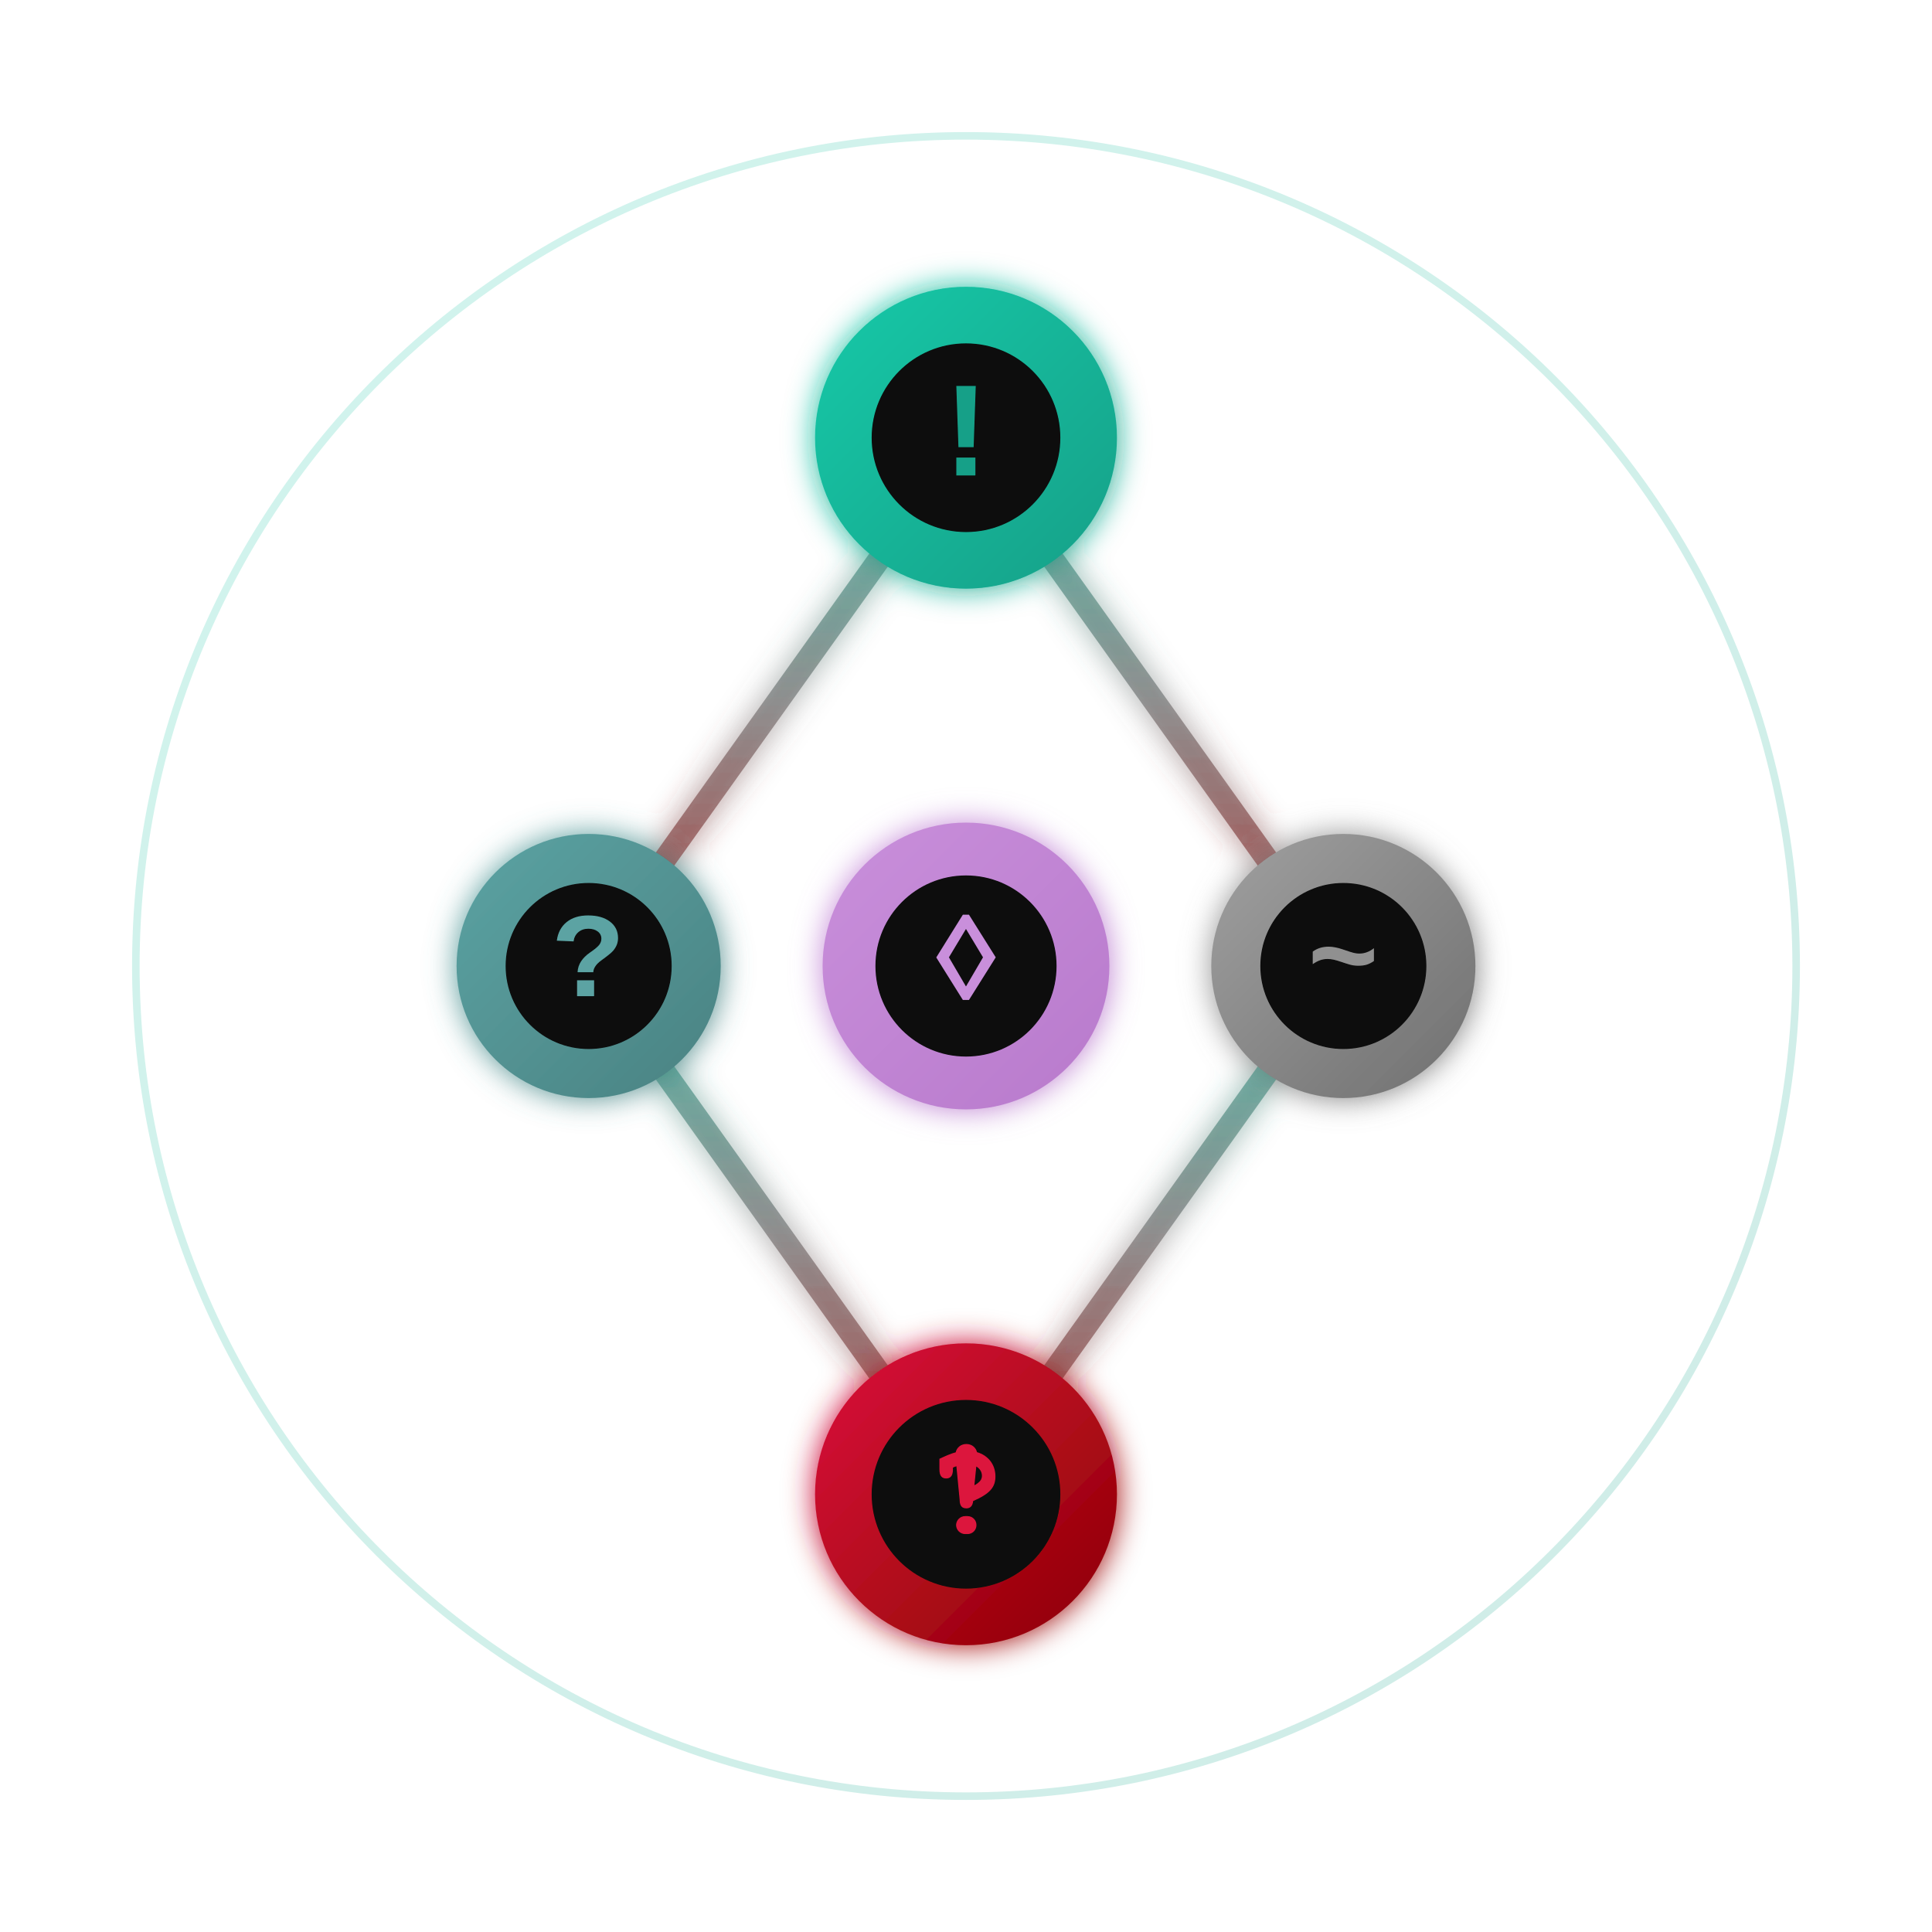
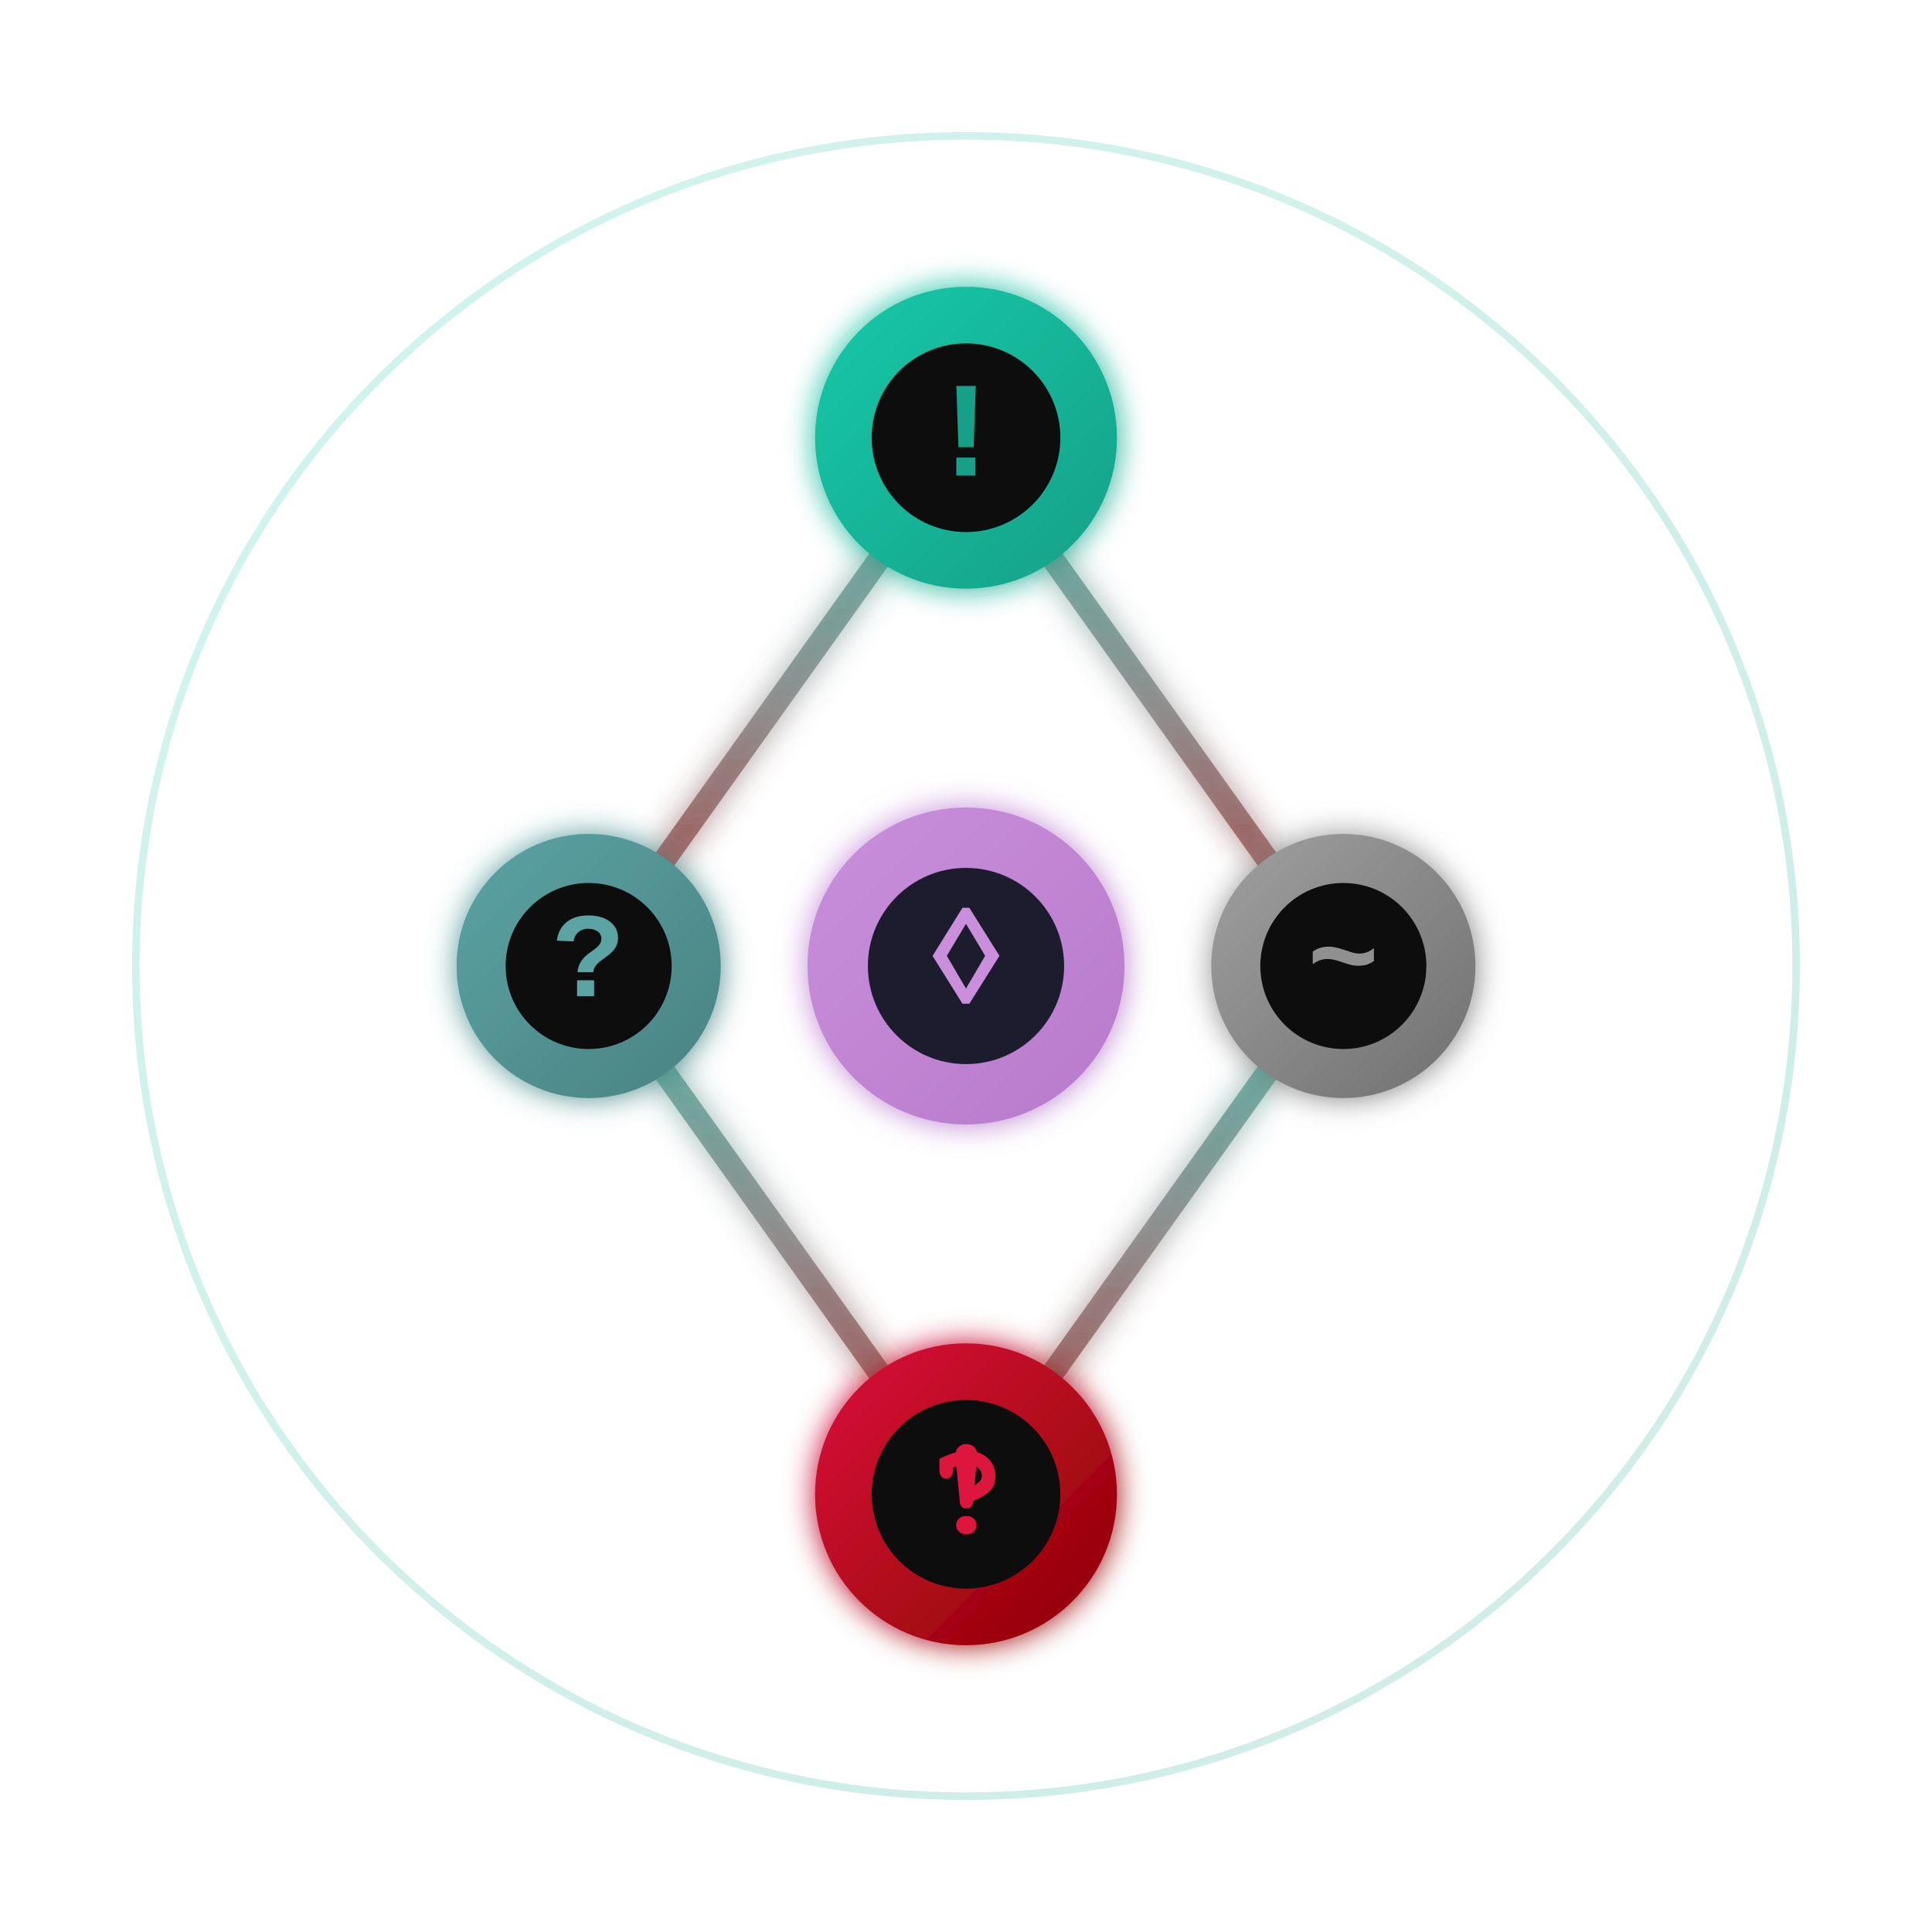
<svg xmlns="http://www.w3.org/2000/svg" viewBox="0 0 512 512">
  <defs>
    <linearGradient id="trust" x1="0%" y1="0%" x2="0%" y2="100%">
      <stop offset="0%" style="stop-color:#14A088" />
      <stop offset="50%" style="stop-color:#666666" />
      <stop offset="100%" style="stop-color:#8B0000" />
    </linearGradient>
    <linearGradient id="known" x1="0%" y1="0%" x2="100%" y2="100%">
      <stop offset="0%" style="stop-color:#1AC9A8" />
      <stop offset="100%" style="stop-color:#14A088" />
    </linearGradient>
    <linearGradient id="uncertain" x1="0%" y1="0%" x2="100%" y2="100%">
      <stop offset="0%" style="stop-color:#5BA3A3" />
      <stop offset="100%" style="stop-color:#4A8282" />
    </linearGradient>
    <linearGradient id="reported" x1="0%" y1="0%" x2="100%" y2="100%">
      <stop offset="0%" style="stop-color:#A0A0A0" />
      <stop offset="100%" style="stop-color:#707070" />
    </linearGradient>
    <linearGradient id="paradox" x1="0%" y1="0%" x2="100%" y2="100%">
      <stop offset="0%" style="stop-color:#DC143C" />
      <stop offset="100%" style="stop-color:#8B0000" />
    </linearGradient>
    <linearGradient id="predicted" x1="0%" y1="0%" x2="100%" y2="100%">
      <stop offset="0%" style="stop-color:#C98FDB" />
      <stop offset="100%" style="stop-color:#B87ACC" />
    </linearGradient>
    <filter id="glow" x="-50%" y="-50%" width="200%" height="200%">
      <feGaussianBlur stdDeviation="4" result="blur" />
      <feMerge>
        <feMergeNode in="blur" />
        <feMergeNode in="SourceGraphic" />
      </feMerge>
    </filter>
  </defs>
  <g transform="translate(256,256)" filter="url(#glow)">
    <line x1="0" y1="-140" x2="-100" y2="0" stroke="url(#trust)" stroke-width="6" stroke-linecap="round" opacity="0.6" />
    <line x1="0" y1="-140" x2="100" y2="0" stroke="url(#trust)" stroke-width="6" stroke-linecap="round" opacity="0.6" />
    <line x1="-100" y1="0" x2="0" y2="140" stroke="url(#trust)" stroke-width="6" stroke-linecap="round" opacity="0.6" />
    <line x1="100" y1="0" x2="0" y2="140" stroke="url(#trust)" stroke-width="6" stroke-linecap="round" opacity="0.6" />
    <line x1="0" y1="140" x2="0" y2="-140" stroke="url(#trust)" stroke-width="3" stroke-dasharray="8,4" opacity="0.4" />
    <line x1="0" y1="-140" x2="0" y2="0" stroke="url(#predicted)" stroke-width="3" stroke-linecap="round" opacity="0.4" />
    <line x1="-100" y1="0" x2="0" y2="0" stroke="url(#predicted)" stroke-width="3" stroke-linecap="round" opacity="0.4" />
    <line x1="100" y1="0" x2="0" y2="0" stroke="url(#predicted)" stroke-width="3" stroke-linecap="round" opacity="0.4" />
    <line x1="0" y1="0" x2="0" y2="140" stroke="url(#predicted)" stroke-width="3" stroke-linecap="round" opacity="0.4" />
    <g transform="translate(0,-140)" data-evidence="known" data-symbol="!">
      <circle r="40" fill="url(#known)" />
      <circle r="25" fill="#0a0a0a" />
      <text y="10" fill="#14A088" font-family="'Courier New', Courier, 'Liberation Mono', monospace" font-size="36" font-weight="bold" text-anchor="middle">!</text>
    </g>
    <g transform="translate(-100,0)" data-evidence="uncertain" data-symbol="?">
      <circle r="35" fill="url(#uncertain)" />
      <circle r="22" fill="#0a0a0a" />
      <text y="8" fill="#5BA3A3" font-family="'Courier New', Courier, 'Liberation Mono', monospace" font-size="32" font-weight="bold" text-anchor="middle">?</text>
    </g>
    <g transform="translate(100,0)" data-evidence="reported" data-symbol="~">
      <circle r="35" fill="url(#reported)" />
      <circle r="22" fill="#0a0a0a" />
      <text y="8" fill="#909090" font-family="'Courier New', Courier, 'Liberation Mono', monospace" font-size="32" font-weight="bold" text-anchor="middle">~</text>
    </g>
    <g transform="translate(0,140)" data-evidence="paradox" data-symbol="‽">
      <circle r="40" fill="url(#paradox)" />
      <circle r="25" fill="#0a0a0a" />
      <text y="10" fill="#DC143C" font-family="'Courier New', Courier, 'Liberation Mono', monospace" font-size="36" font-weight="bold" text-anchor="middle">‽</text>
    </g>
    <g transform="translate(0,0)" data-evidence="predicted" data-symbol="◊">
-       <circle r="38" fill="url(#predicted)" />
-       <circle r="24" fill="#0a0a0a" />
-       <text y="9" fill="#C98FDB" font-family="'Courier New', Courier, 'Liberation Mono', monospace" font-size="32" font-weight="bold" text-anchor="middle">◊</text>
+       <circle r="42" fill="url(#predicted)" />
+       <circle r="26" fill="#1a1a2e" />
+       <text y="10" fill="#C98FDB" font-family="'Courier New', Courier, 'Liberation Mono', monospace" font-size="36" font-weight="bold" text-anchor="middle">◊</text>
    </g>
  </g>
  <circle cx="256" cy="256" r="220" fill="none" stroke="url(#known)" stroke-width="2" opacity="0.2" />
</svg>
